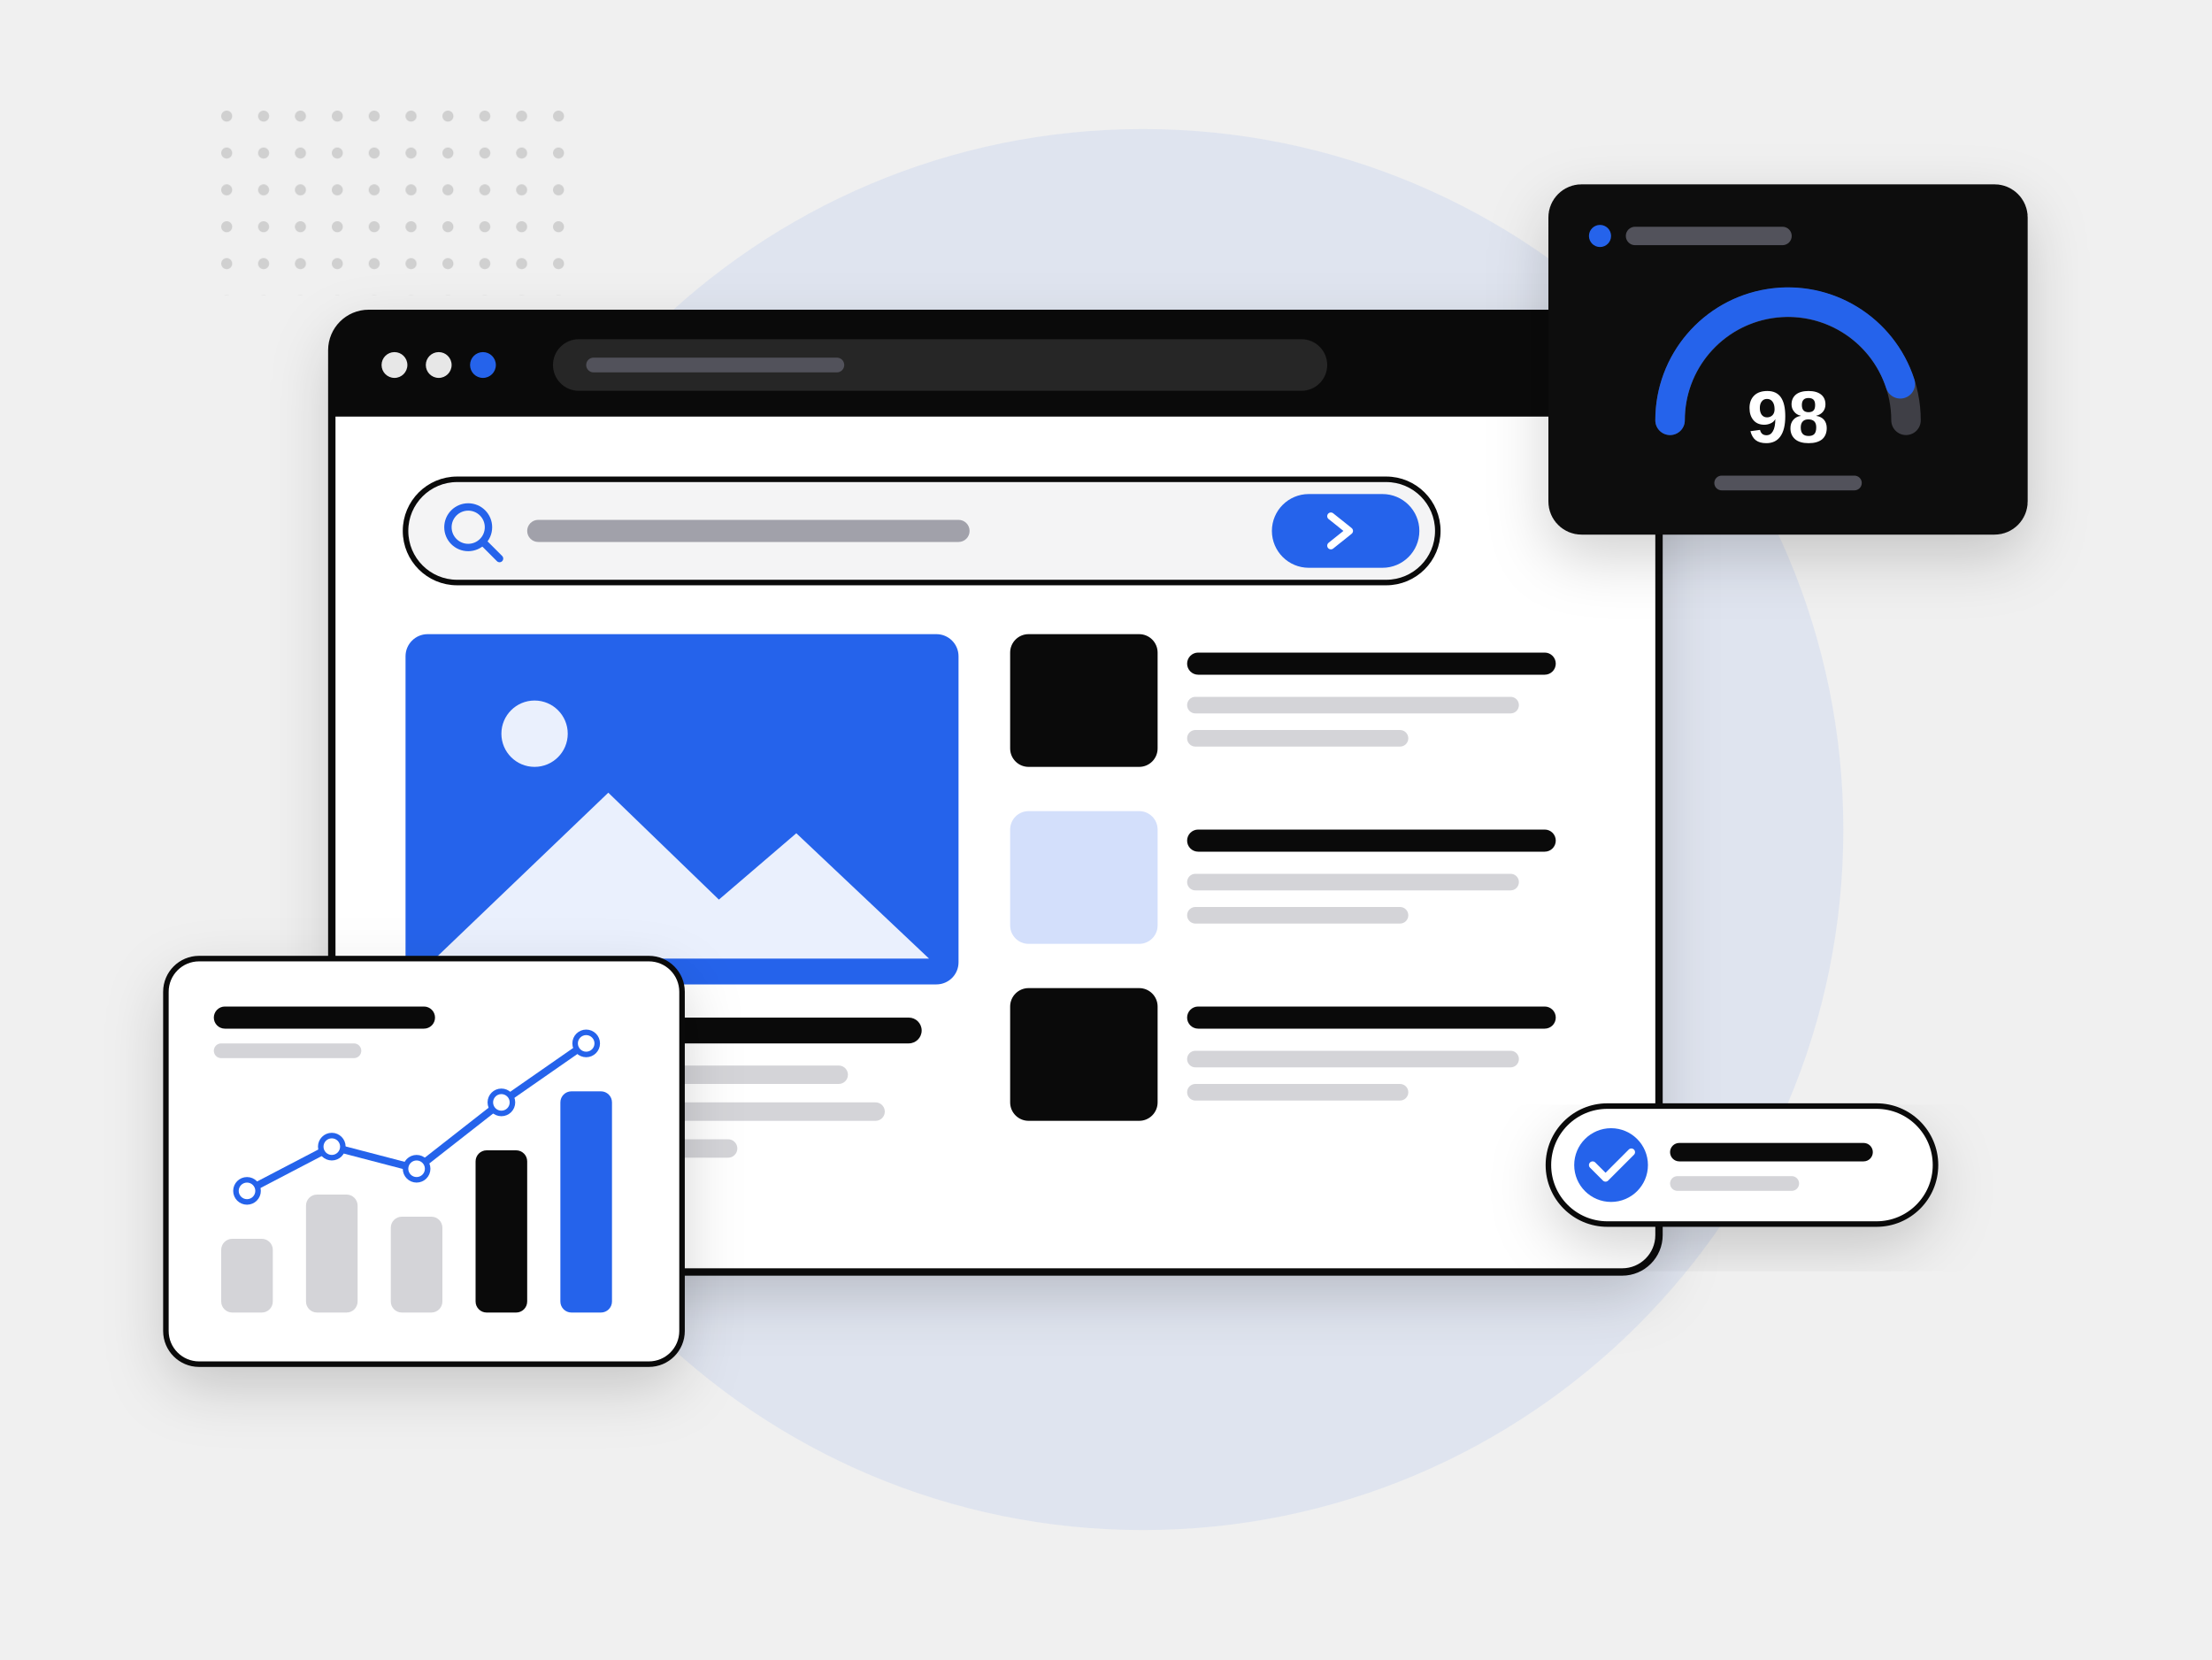
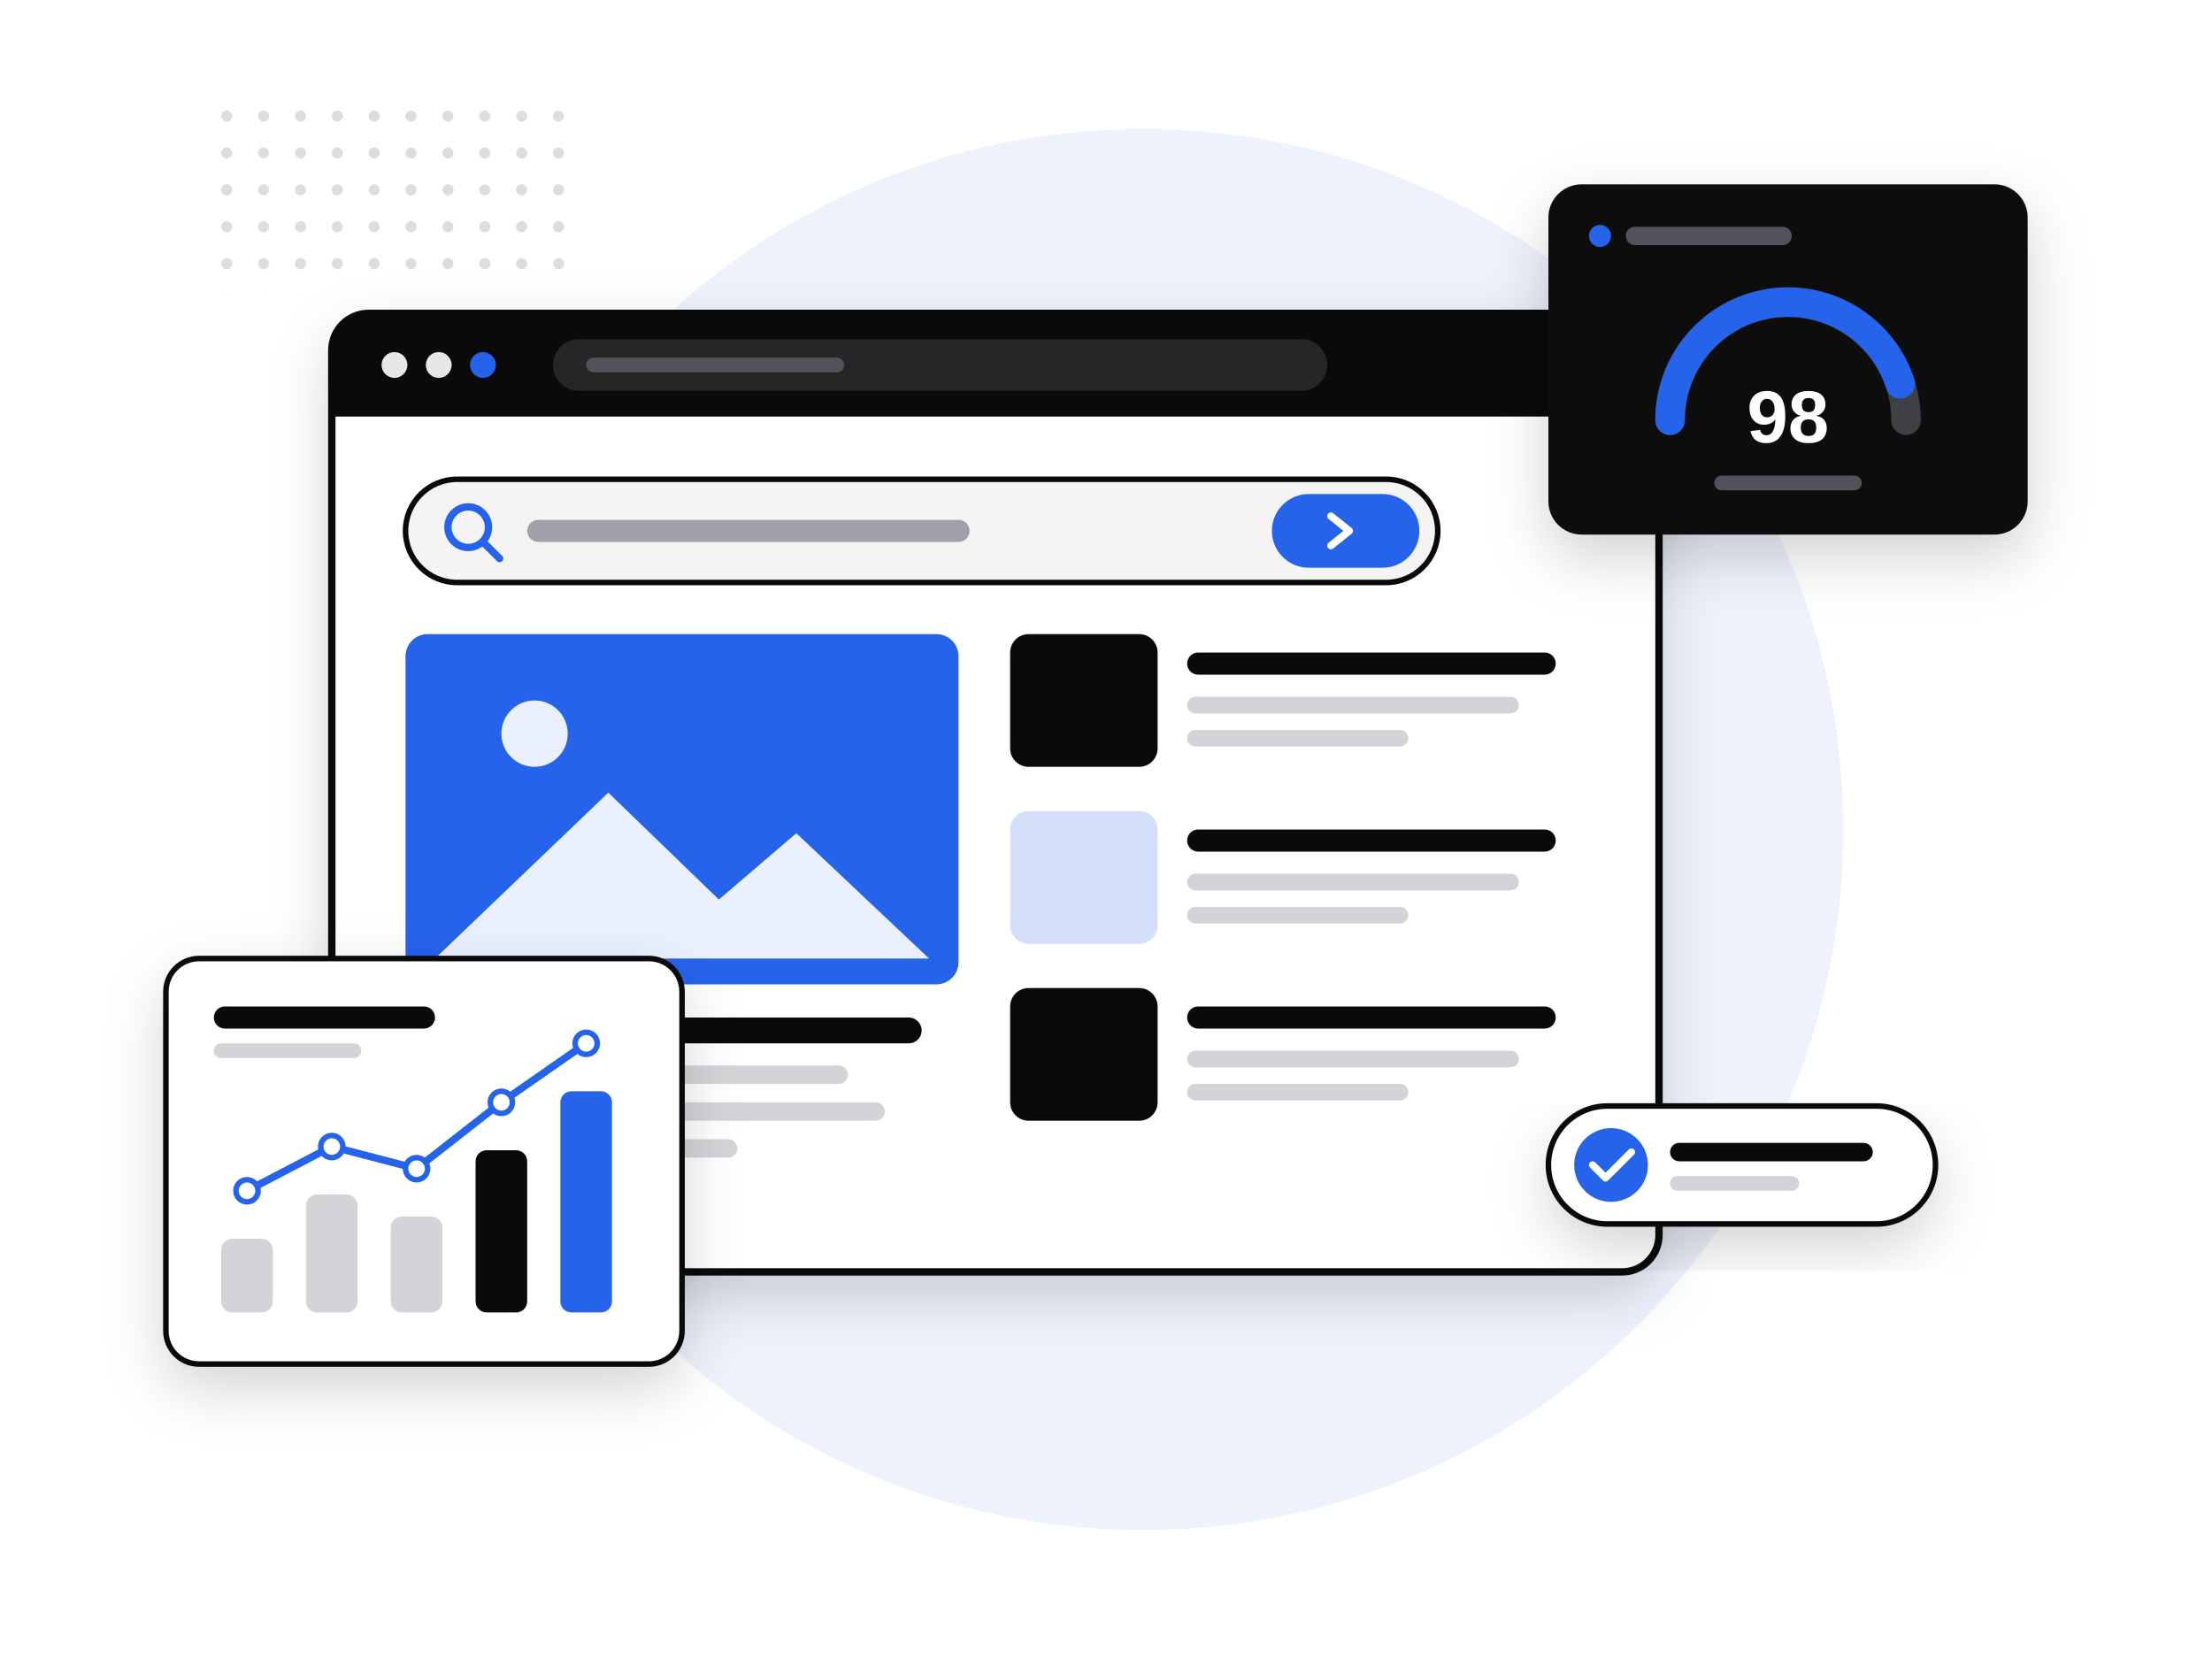
- <svg xmlns="http://www.w3.org/2000/svg" viewBox="0 0 1200 900" width="1200" height="900" role="img" aria-label="Ilustrasi Maserta: artikel, SEO, dan performa website">
+ <svg xmlns="http://www.w3.org/2000/svg" viewBox="0 0 1200 900" width="1600" height="1200" role="img" aria-label="Ilustrasi Maserta: artikel, SEO, dan performa website">
  <defs>
    <filter id="sh" x="-20%" y="-20%" width="140%" height="160%">
      <feDropShadow dx="0" dy="12" stdDeviation="16" flood-color="#0A0A0A" flood-opacity=".18" />
    </filter>
    <clipPath id="win">
      <rect x="180" y="170" width="720" height="520" rx="20" />
    </clipPath>
    <pattern id="dots" width="20" height="20" patternUnits="userSpaceOnUse">
      <circle cx="3" cy="3" r="3" fill="#0A0A0A" fill-opacity=".14" />
    </pattern>
  </defs>
+   <rect width="1200" height="900" fill="#FFFFFF" />
  <circle cx="620" cy="450" r="380" fill="#2563EB" fill-opacity=".08" />
  <rect x="110" y="60" width="200" height="100" fill="url(#dots)" />
  <g filter="url(#sh)">
    <rect x="180" y="170" width="720" height="520" rx="20" fill="#FFFFFF" />
  </g>
  <g clip-path="url(#win)">
    <rect x="180" y="170" width="720" height="56" fill="#0A0A0A" />
    <circle cx="214" cy="198" r="7" fill="#FFFFFF" fill-opacity=".9" />
    <circle cx="238" cy="198" r="7" fill="#FFFFFF" fill-opacity=".9" />
    <circle cx="262" cy="198" r="7" fill="#2563EB" />
    <rect x="300" y="184" width="420" height="28" rx="14" fill="#262626" />
    <rect x="318" y="194" width="140" height="8" rx="4" fill="#52525B" />
    <rect x="220" y="260" width="560" height="56" rx="28" fill="#F4F4F5" stroke="#0A0A0A" stroke-width="3" />
    <circle cx="254" cy="286" r="11" fill="none" stroke="#2563EB" stroke-width="4" />
    <path d="M262 294 271 303" stroke="#2563EB" stroke-width="4" stroke-linecap="round" />
    <rect x="286" y="282" width="240" height="12" rx="6" fill="#A1A1AA" />
    <rect x="690" y="268" width="80" height="40" rx="20" fill="#2563EB" />
    <path d="M722 280 732 288 722 296" fill="none" stroke="#FFFFFF" stroke-width="4" stroke-linecap="round" stroke-linejoin="round" />
    <rect x="220" y="344" width="300" height="190" rx="12" fill="#2563EB" />
    <circle cx="290" cy="398" r="18" fill="#FFFFFF" fill-opacity=".9" />
    <path d="M236 520 330 430 390 488 432 452 504 520Z" fill="#FFFFFF" fill-opacity=".9" />
    <rect x="220" y="552" width="280" height="14" rx="7" fill="#0A0A0A" />
    <rect x="220" y="578" width="240" height="10" rx="5" fill="#D4D4D8" />
    <rect x="220" y="598" width="260" height="10" rx="5" fill="#D4D4D8" />
    <rect x="220" y="618" width="180" height="10" rx="5" fill="#D4D4D8" />
    <rect x="220" y="642" width="70" height="24" rx="12" fill="#2563EB" fill-opacity=".15" />
    <rect x="234" y="651" width="42" height="6" rx="3" fill="#2563EB" />
    <rect x="548" y="344" width="80" height="72" rx="10" fill="#0A0A0A" />
    <rect x="644" y="354" width="200" height="12" rx="6" fill="#0A0A0A" />
    <rect x="644" y="378" width="180" height="9" rx="4.5" fill="#D4D4D8" />
    <rect x="644" y="396" width="120" height="9" rx="4.5" fill="#D4D4D8" />
    <rect x="548" y="440" width="80" height="72" rx="10" fill="#2563EB" fill-opacity=".2" />
    <rect x="644" y="450" width="200" height="12" rx="6" fill="#0A0A0A" />
    <rect x="644" y="474" width="180" height="9" rx="4.5" fill="#D4D4D8" />
    <rect x="644" y="492" width="120" height="9" rx="4.5" fill="#D4D4D8" />
    <rect x="548" y="536" width="80" height="72" rx="10" fill="#0A0A0A" />
    <rect x="644" y="546" width="200" height="12" rx="6" fill="#0A0A0A" />
    <rect x="644" y="570" width="180" height="9" rx="4.5" fill="#D4D4D8" />
    <rect x="644" y="588" width="120" height="9" rx="4.5" fill="#D4D4D8" />
  </g>
  <rect x="180" y="170" width="720" height="520" rx="20" fill="none" stroke="#0A0A0A" stroke-width="4" />
  <g filter="url(#sh)">
    <rect x="840" y="100" width="260" height="190" rx="18" fill="#0A0A0A" />
  </g>
  <circle cx="868" cy="128" r="6" fill="#2563EB" />
  <rect x="882" y="123" width="90" height="10" rx="5" fill="#52525B" />
  <path d="M906 228A64 64 0 0 1 1034 228" fill="none" stroke="#3F3F46" stroke-width="16" stroke-linecap="round" />
  <path d="M906 228A64 64 0 0 1 1030.9 208.2" fill="none" stroke="#2563EB" stroke-width="16" stroke-linecap="round" />
  <path d="M968.5 225.8Q968.5 233.1 965.8 236.8Q963.2 240.4 958.2 240.4Q954.6 240.4 952.5 238.8Q950.5 237.3 949.6 233.9L954.8 233.2Q955.5 236.1 958.3 236.1Q960.6 236.1 961.8 233.9Q963.1 231.7 963.1 227.3Q962.4 228.8 960.7 229.6Q959 230.4 957.1 230.4Q953.4 230.4 951.3 228Q949.1 225.5 949.1 221.3Q949.1 217 951.7 214.5Q954.2 212.1 958.8 212.1Q963.7 212.1 966.1 215.5Q968.5 218.9 968.5 225.8ZM962.7 222Q962.7 219.4 961.6 217.9Q960.5 216.4 958.6 216.4Q956.8 216.4 955.8 217.7Q954.7 219 954.7 221.3Q954.7 223.6 955.7 225Q956.8 226.4 958.6 226.4Q960.4 226.4 961.6 225.2Q962.7 224 962.7 222Z M991 232.2Q991 236.1 988.5 238.3Q985.9 240.4 981.2 240.4Q976.4 240.4 973.9 238.3Q971.3 236.1 971.3 232.3Q971.3 229.6 972.8 227.8Q974.3 226 976.9 225.6V225.5Q974.6 225 973.3 223.3Q971.9 221.6 971.9 219.4Q971.9 216 974.3 214Q976.7 212.1 981.1 212.1Q985.5 212.1 987.9 214Q990.3 215.9 990.3 219.4Q990.3 221.6 989 223.3Q987.6 225 985.3 225.5V225.6Q988 226 989.5 227.7Q991 229.5 991 232.2ZM984.7 219.7Q984.7 217.7 983.8 216.8Q982.9 215.9 981.1 215.9Q977.5 215.9 977.5 219.7Q977.5 223.6 981.1 223.6Q982.9 223.6 983.8 222.7Q984.7 221.8 984.7 219.7ZM985.3 231.8Q985.3 227.5 981 227.5Q979 227.5 978 228.6Q976.9 229.7 976.9 231.9Q976.9 234.3 978 235.4Q979 236.5 981.2 236.5Q983.3 236.5 984.3 235.4Q985.3 234.3 985.3 231.8Z" fill="#FFFFFF" />
  <rect x="930" y="258" width="80" height="8" rx="4" fill="#52525B" />
  <g filter="url(#sh)">
    <rect x="90" y="520" width="280" height="220" rx="18" fill="#FFFFFF" />
  </g>
  <rect x="90" y="520" width="280" height="220" rx="18" fill="none" stroke="#0A0A0A" stroke-width="3" />
  <rect x="116" y="546" width="120" height="12" rx="6" fill="#0A0A0A" />
  <rect x="116" y="566" width="80" height="8" rx="4" fill="#D4D4D8" />
  <rect x="120" y="672" width="28" height="40" rx="6" fill="#D4D4D8" />
  <rect x="166" y="648" width="28" height="64" rx="6" fill="#D4D4D8" />
  <rect x="212" y="660" width="28" height="52" rx="6" fill="#D4D4D8" />
  <rect x="258" y="624" width="28" height="88" rx="6" fill="#0A0A0A" />
  <rect x="304" y="592" width="28" height="120" rx="6" fill="#2563EB" />
  <polyline points="134,646 180,622 226,634 272,598 318,566" fill="none" stroke="#2563EB" stroke-width="4" stroke-linejoin="round" stroke-linecap="round" />
  <g fill="#FFFFFF" stroke="#2563EB" stroke-width="3">
    <circle cx="134" cy="646" r="6" />
    <circle cx="180" cy="622" r="6" />
    <circle cx="226" cy="634" r="6" />
    <circle cx="272" cy="598" r="6" />
    <circle cx="318" cy="566" r="6" />
  </g>
  <g filter="url(#sh)">
    <rect x="840" y="600" width="210" height="64" rx="32" fill="#FFFFFF" />
  </g>
  <rect x="840" y="600" width="210" height="64" rx="32" fill="none" stroke="#0A0A0A" stroke-width="3" />
  <circle cx="874" cy="632" r="20" fill="#2563EB" />
  <path d="M864 632 871 639 885 625" fill="none" stroke="#FFFFFF" stroke-width="4" stroke-linecap="round" stroke-linejoin="round" />
  <rect x="906" y="620" width="110" height="10" rx="5" fill="#0A0A0A" />
  <rect x="906" y="638" width="70" height="8" rx="4" fill="#D4D4D8" />
</svg>
